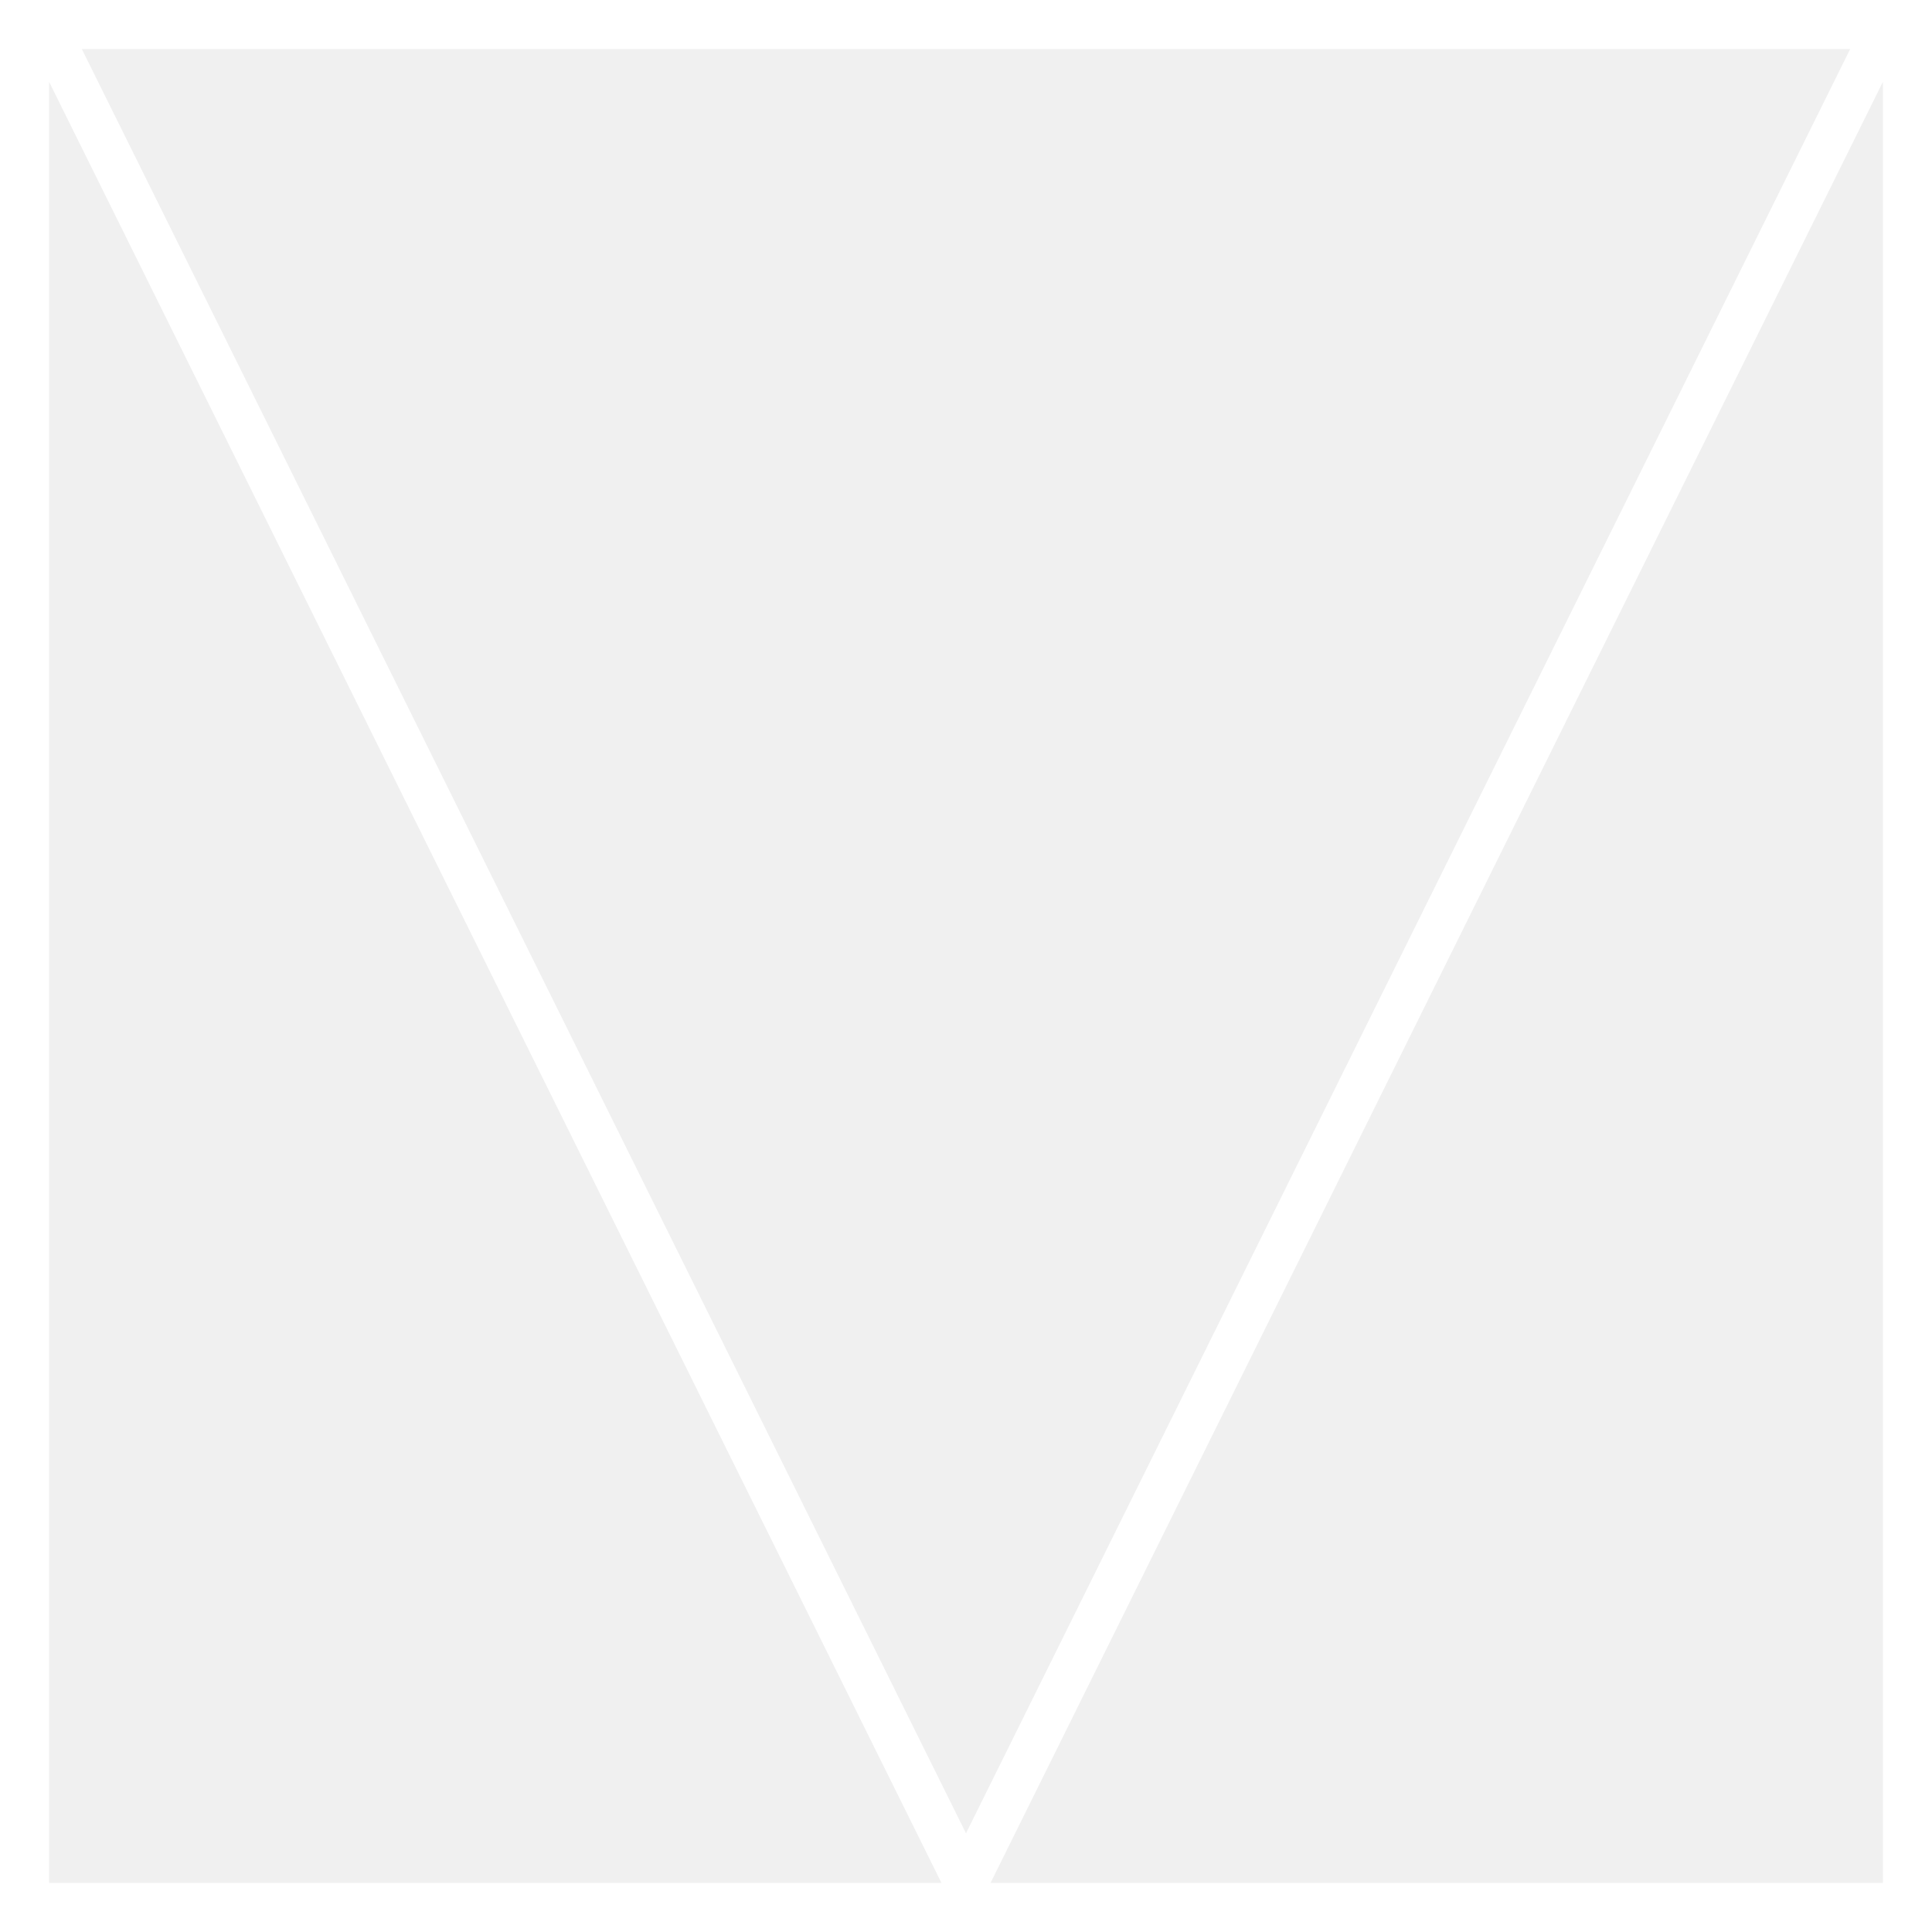
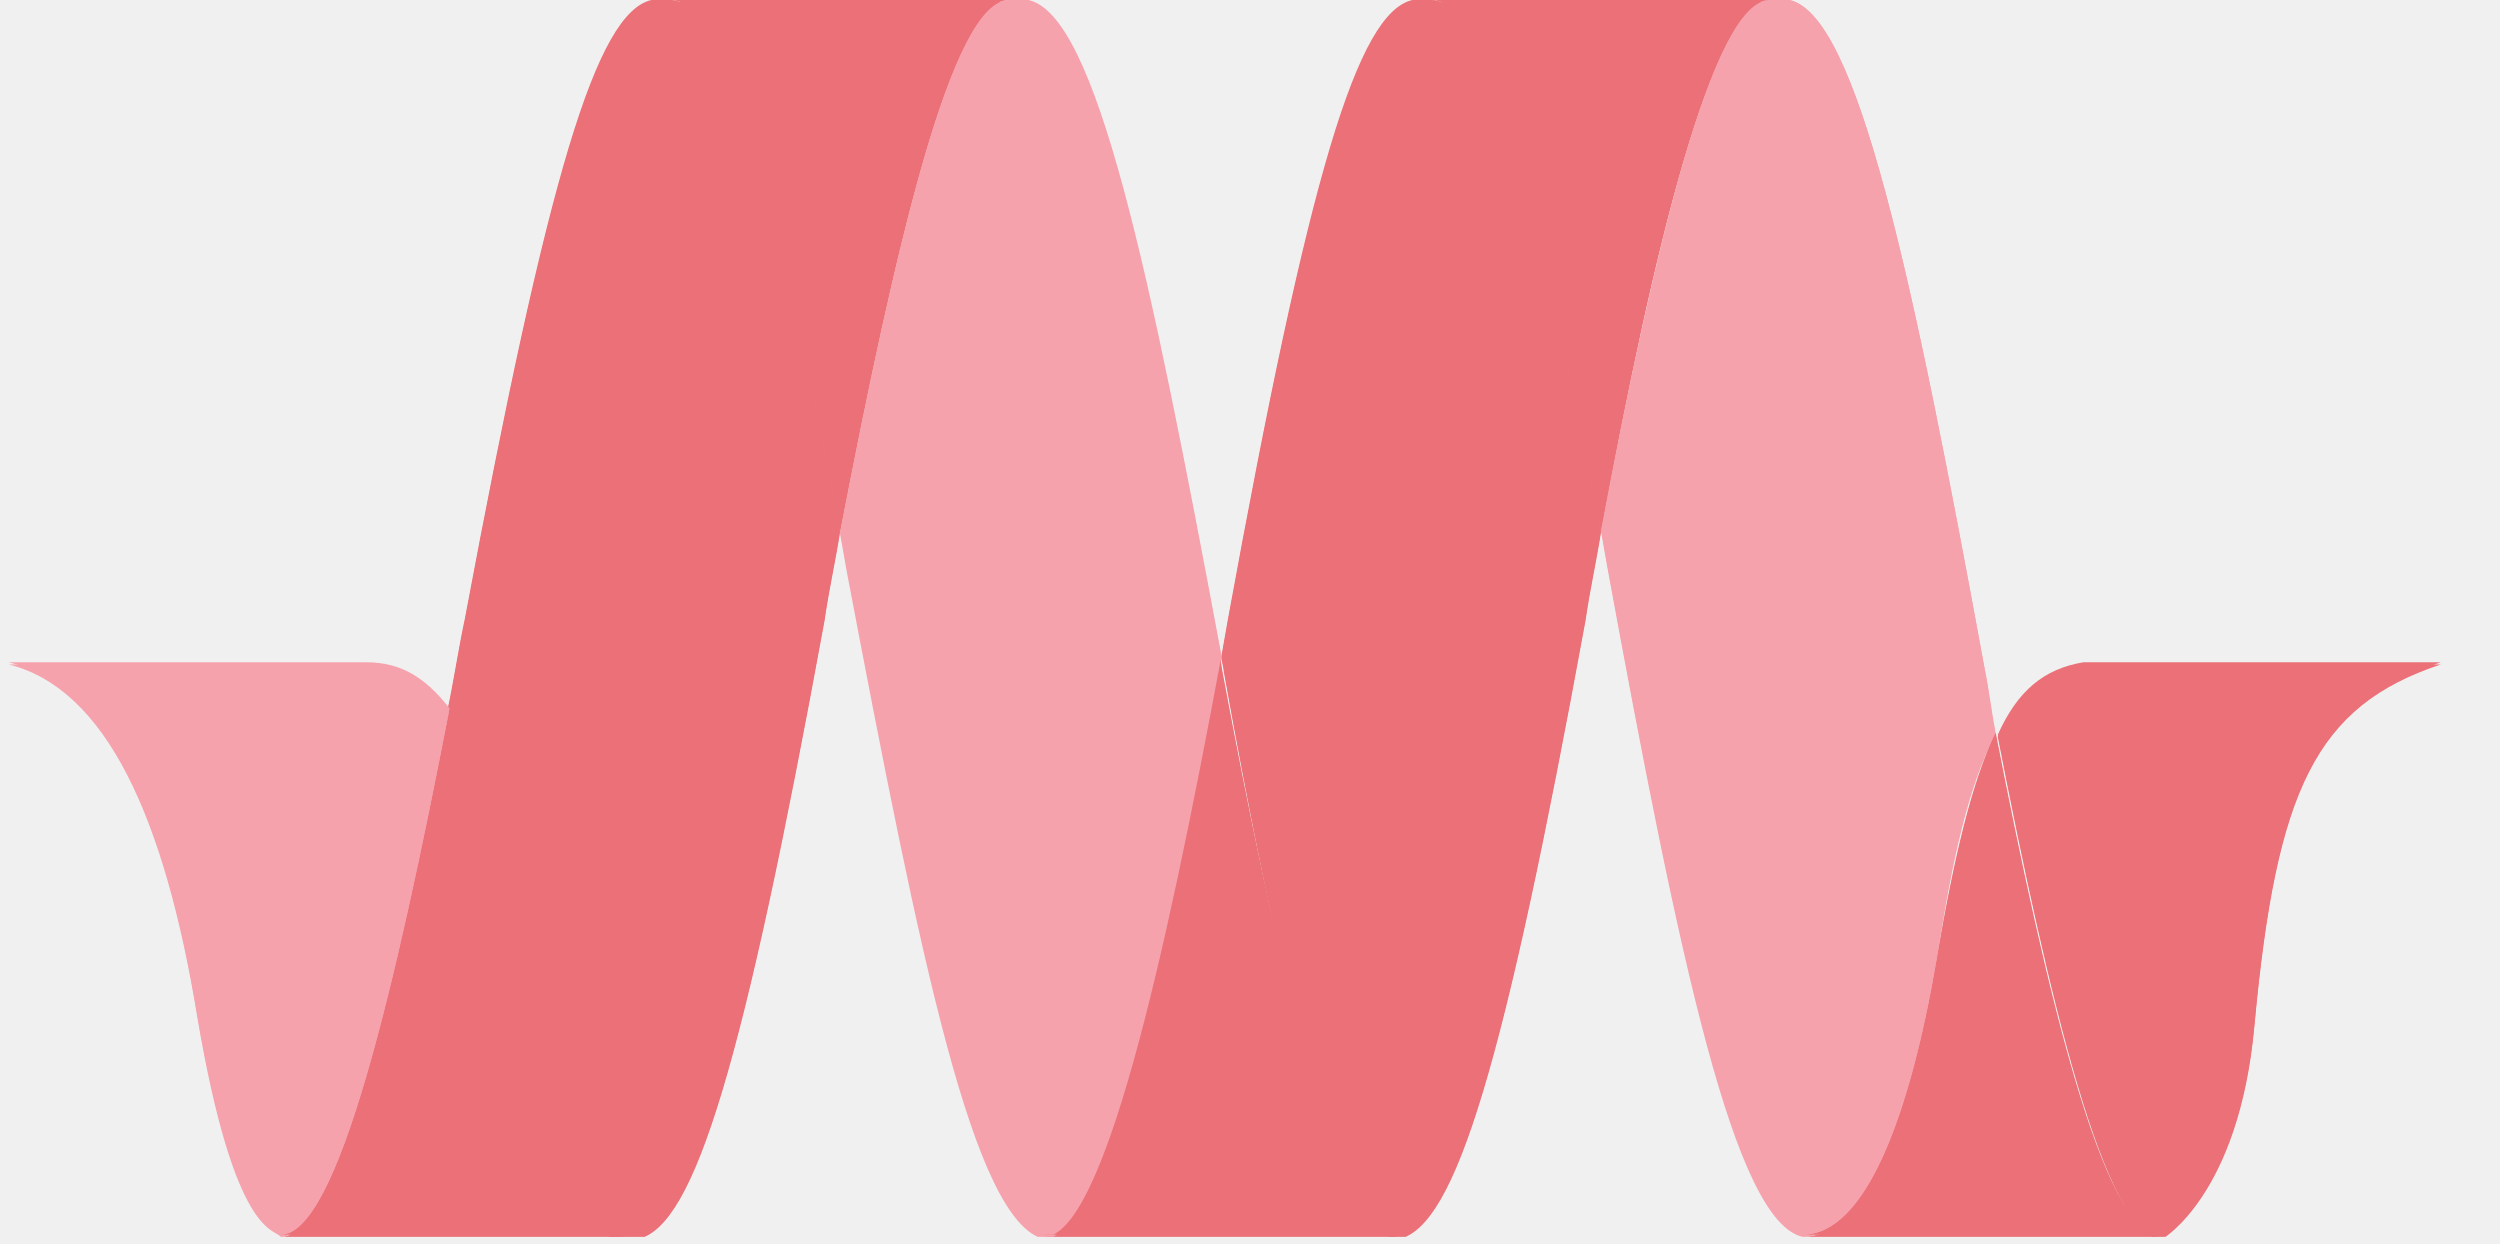
- <svg xmlns="http://www.w3.org/2000/svg" width="118" height="118" viewBox="0 0 118 118">
-   <path d="M0 118h118V0H0v118zm3-3V5l54.5 110h3L5 3h108L59 111.97l1.5 3.03L115 5v110H3z" fill="#FFF" fill-rule="evenodd" />
+ <svg xmlns="http://www.w3.org/2000/svg" xmlns:xlink="http://www.w3.org/1999/xlink" version="1.1" id="Layer_1" x="0px" y="0px" width="114px" height="56.7px" viewBox="0 0 114 56.7" enable-background="new 0 0 114 56.7" xml:space="preserve">
+   <g enable-background="new    ">
+     <g enable-background="new    ">
+       <defs>
+         <ellipse id="SVGID_1_" enable-background="new    " cx="538.6" cy="28.3" rx="0" ry="28.2" />
+       </defs>
+       <clipPath id="SVGID_2_">
+         <use xlink:href="#SVGID_1_" overflow="visible" />
+       </clipPath>
+     </g>
+     <g enable-background="new    ">
+       <defs>
+         <ellipse id="SVGID_3_" enable-background="new    " cx="-374.1" cy="28.3" rx="0" ry="28.2" />
+       </defs>
+       <clipPath id="SVGID_4_">
+         <use xlink:href="#SVGID_3_" overflow="visible" />
+       </clipPath>
+       <g clip-path="url(#SVGID_4_)">
+         <g>
+           <g>
+             <g>
+               <polyline fill="none" points="-374.1,-41.8 -374.1,-19.4 -374.1,3 -374.1,-19.4 -374.1,-41.8       " />
+               <polyline fill="none" points="-374.1,5.9 -374.1,28.3 -374.1,50.7 -374.1,28.3 -374.1,5.9       " />
+               <polyline fill="none" points="-374.1,53.5 -374.1,75.9 -374.1,98.3 -374.1,75.9 -374.1,53.5       " />
+             </g>
+           </g>
+         </g>
+       </g>
+     </g>
+     <g enable-background="new    ">
+       <defs>
+         <path id="SVGID_5_" enable-background="new    " d="M-374.1,0.1h912.6c0,0,0,12.6,0,28.2c0,15.6,0,28.2,0,28.2h-912.6     c0,0,0-12.6,0-28.2C-374.1,12.7-374.1,0.1-374.1,0.1z" />
+       </defs>
+       <clipPath id="SVGID_6_">
+         <use xlink:href="#SVGID_5_" overflow="visible" />
+       </clipPath>
+     </g>
+     <g enable-background="new    ">
+       <defs>
+         <path id="SVGID_7_" enable-background="new    " d="M-374.1,56.4c0,0,0-12.6,0-28.2c0-15.6,0-28.2,0-28.2h912.6     c0,0,0,12.6,0,28.2c0,15.6,0,28.2,0,28.2C264.8,56.4-100.3,56.4-374.1,56.4z" />
+       </defs>
+       <clipPath id="SVGID_8_">
+         <use xlink:href="#SVGID_7_" overflow="visible" />
+       </clipPath>
+       <g clip-path="url(#SVGID_8_)">
+         <g id="XMLID_1_">
+           <g>
+             <path fill="#EB7077" d="M95,30.3h16.3c-5.7,1.9-7.5,5.7-8.5,16.5c-0.7,7.7-4.2,9.7-4.2,9.7c-2.6,0-5.2-11.1-7.5-22.9       C92,31.6,93.2,30.6,95,30.3z" />
+             <path fill="#EB7077" d="M98.5,56.4H82.2c2.9,0,4.9-5.5,6.1-12.5c0.8-4.7,1.6-8.1,2.7-10.4C93.3,45.3,95.9,56.4,98.5,56.4z" />
+             <path fill="#F6A2AD" d="M91,33.5c-1.2,2.2-2,5.7-2.7,10.4c-1.2,7-3.2,12.5-6.1,12.5c-3.1-0.7-5.6-12.5-8.9-30.5       c-0.1-0.6-0.2-1.1-0.3-1.7c2.5-13,5.1-24.2,7.7-24.2h0.9c3.1,0.7,5.6,12.5,8.9,30.5C90.7,31.6,90.8,32.5,91,33.5z" />
+             <path fill="#EB7077" d="M65.3,0.1h15.4c-2.6,0-5.3,11.2-7.7,24.2C70.7,12.1,68,0.1,65.3,0.1z" />
+             <path fill="#EB7077" d="M73,24.3c-0.2,1.3-0.5,2.6-0.7,4c-3.7,20.2-5.9,27.6-8.5,28.2c-2.9,0-5.7-13.1-8-25.9       c0-0.2-0.1-0.4-0.1-0.6c0.1-0.6,0.2-1.1,0.3-1.7C59.7,8,61.9,0.7,64.4,0.1h0.9C68,0.1,70.7,12.1,73,24.3z" />
+             <path fill="#EB7077" d="M63.8,56.4H47.5c2.8,0,5.6-12.5,8.1-26.5c0,0.2,0.1,0.4,0.1,0.6C58.1,43.4,61,56.4,63.8,56.4z" />
+             <path fill="#F6A2AD" d="M55.7,30c-2.6,14-5.4,26.5-8.1,26.5C44.4,55.7,42,43.9,38.6,26c-0.1-0.6-0.2-1.1-0.3-1.7       c2.5-13,5.1-24.2,7.7-24.2h0.9C50,0.8,52.4,12.4,55.7,30z" />
+             <path fill="#EB7077" d="M30.6,0.1H46c-2.6,0-5.2,11.2-7.7,24.2C36,12.1,33.3,0.1,30.6,0.1z" />
+             <path fill="#EB7077" d="M38.3,24.3c-0.2,1.3-0.5,2.6-0.7,4c-3.7,20.2-5.9,27.6-8.5,28.2c-2.9,0-1.8-0.5-3.6-8.6       c-1.8-8.1-3.2-12.9-5.1-15.4c0.3-1.4,0.5-2.8,0.8-4.2C25,8,27.2,0.7,29.7,0.1h0.9C33.3,0.1,36,12.1,38.3,24.3z" />
+             <path fill="#EB7077" d="M29.1,56.4H12.8c2.6,0,5.2-11.1,7.7-24c1.8,2.5,3.2,7.3,5.1,15.4C27.4,55.9,26.2,56.4,29.1,56.4z" />
+             <path fill="#F6A2AD" d="M20.5,32.4c-2.5,12.9-5.1,24-7.7,24c-0.3-0.4-2.1,0-3.8-10c-1.5-9.2-4.2-15-8.6-16.1h16.3       C18.3,30.4,19.4,31,20.5,32.4z" />
+           </g>
+           <g>
+ 				</g>
+         </g>
+       </g>
+     </g>
+   </g>
+   <path fill="none" d="M194.8,54.9" />
+   <g enable-background="new    ">
+     <g enable-background="new    ">
+       <defs>
+         <ellipse id="SVGID_9_" enable-background="new    " cx="538.6" cy="28.2" rx="0" ry="28.2" />
+       </defs>
+       <clipPath id="SVGID_10_">
+         <use xlink:href="#SVGID_9_" overflow="visible" />
+       </clipPath>
+     </g>
+     <g enable-background="new    ">
+       <defs>
+         <ellipse id="SVGID_11_" enable-background="new    " cx="-374.1" cy="28.2" rx="0" ry="28.2" />
+       </defs>
+       <clipPath id="SVGID_12_">
+         <use xlink:href="#SVGID_11_" overflow="visible" />
+       </clipPath>
+       <g clip-path="url(#SVGID_12_)">
+         <g>
+           <g>
+             <g>
+               <polyline fill="none" points="-374.1,-41.9 -374.1,-19.5 -374.1,2.9 -374.1,-19.5 -374.1,-41.9       " />
+               <polyline fill="none" points="-374.1,5.8 -374.1,28.2 -374.1,50.6 -374.1,28.2 -374.1,5.8       " />
+               <polyline fill="none" points="-374.1,53.4 -374.1,75.8 -374.1,98.2 -374.1,75.8 -374.1,53.4       " />
+             </g>
+           </g>
+         </g>
+       </g>
+     </g>
+     <g enable-background="new    ">
+       <defs>
+         <path id="SVGID_13_" enable-background="new    " d="M-374.1,0h912.6c0,0,0,12.6,0,28.2s0,28.2,0,28.2h-912.6c0,0,0-12.6,0-28.2     S-374.1,0-374.1,0z" />
+       </defs>
+       <clipPath id="SVGID_14_">
+         <use xlink:href="#SVGID_13_" overflow="visible" />
+       </clipPath>
+     </g>
+     <g enable-background="new    ">
+       <defs>
+         <path id="SVGID_15_" enable-background="new    " d="M-374.1,56.3c0,0,0-12.6,0-28.2s0-28.2,0-28.2h912.6c0,0,0,12.6,0,28.2     s0,28.2,0,28.2C264.8,56.3-100.3,56.3-374.1,56.3z" />
+       </defs>
+       <clipPath id="SVGID_16_">
+         <use xlink:href="#SVGID_15_" overflow="visible" />
+       </clipPath>
+       <g clip-path="url(#SVGID_16_)">
+         <g id="XMLID_2_">
+           <g>
+             <path fill="#EB7077" d="M95,30.2h16.3c-5.7,1.9-7.5,5.7-8.5,16.5c-0.7,7.7-4.2,9.7-4.2,9.7c-2.6,0-5.2-11.1-7.5-22.9       C92,31.5,93.2,30.5,95,30.2z" />
+             <path fill="#EB7077" d="M98.5,56.3H82.2c2.9,0,4.9-5.5,6.1-12.5c0.8-4.7,1.6-8.1,2.7-10.4C93.3,45.2,95.9,56.3,98.5,56.3z" />
+             <path fill="#F6A2AD" d="M91,33.4c-1.2,2.2-2,5.7-2.7,10.4c-1.2,7-3.2,12.5-6.1,12.5c-3.1-0.7-5.6-12.5-8.9-30.5       c-0.1-0.6-0.2-1.1-0.3-1.7C75.5,11.2,78.1,0,80.7,0h0.9c3.1,0.7,5.6,12.5,8.9,30.5C90.7,31.4,90.8,32.4,91,33.4z" />
+             <path fill="#EB7077" d="M65.3,0h15.4c-2.6,0-5.3,11.2-7.7,24.2C70.7,12,68,0,65.3,0z" />
+             <path fill="#EB7077" d="M73,24.2c-0.2,1.3-0.5,2.6-0.7,4c-3.7,20.2-5.9,27.6-8.5,28.2c-2.9,0-5.7-13.1-8-25.9       c0-0.2-0.1-0.4-0.1-0.6c0.1-0.6,0.2-1.1,0.3-1.7C59.7,7.9,61.9,0.6,64.4,0h0.9C68,0,70.7,12,73,24.2z" />
+             <path fill="#EB7077" d="M63.8,56.3H47.5c2.8,0,5.6-12.5,8.1-26.5c0,0.2,0.1,0.4,0.1,0.6C58.1,43.3,61,56.3,63.8,56.3z" />
+             <path fill="#F6A2AD" d="M55.7,29.9c-2.6,14-5.4,26.5-8.1,26.5c-3.1-0.7-5.6-12.5-8.9-30.5c-0.1-0.6-0.2-1.1-0.3-1.7       C40.8,11.2,43.4,0,46,0h0.9C50,0.7,52.4,12.2,55.7,29.9z" />
+             <path fill="#EB7077" d="M30.6,0H46c-2.6,0-5.2,11.2-7.7,24.2C36,12,33.3,0,30.6,0z" />
+             <path fill="#EB7077" d="M38.3,24.2c-0.2,1.3-0.5,2.6-0.7,4c-3.7,20.2-5.9,27.6-8.5,28.2c-2.9,0-1.8-0.5-3.6-8.6       c-1.8-8.1-3.2-12.9-5.1-15.4c0.3-1.4,0.5-2.8,0.8-4.2C25,7.9,27.2,0.6,29.7,0h0.9C33.3,0,36,12,38.3,24.2z" />
+             <path fill="#EB7077" d="M29.1,56.3H12.8c2.6,0,5.2-11.1,7.7-24c1.8,2.5,3.2,7.3,5.1,15.4C27.4,55.8,26.2,56.3,29.1,56.3z" />
+             <path fill="#F6A2AD" d="M20.5,32.3c-2.5,12.9-5.1,24-7.7,24c-0.3-0.4-2.1,0-3.8-10c-1.5-9.2-4.2-15-8.6-16.1h16.3       C18.3,30.2,19.4,30.9,20.5,32.3z" />
+           </g>
+           <g>
+ 				</g>
+         </g>
+       </g>
+     </g>
+   </g>
+   <g>
+ </g>
+   <g>
+ </g>
+   <g>
+ </g>
+   <g>
+ </g>
+   <g>
+ </g>
+   <g>
+ </g>
</svg>
